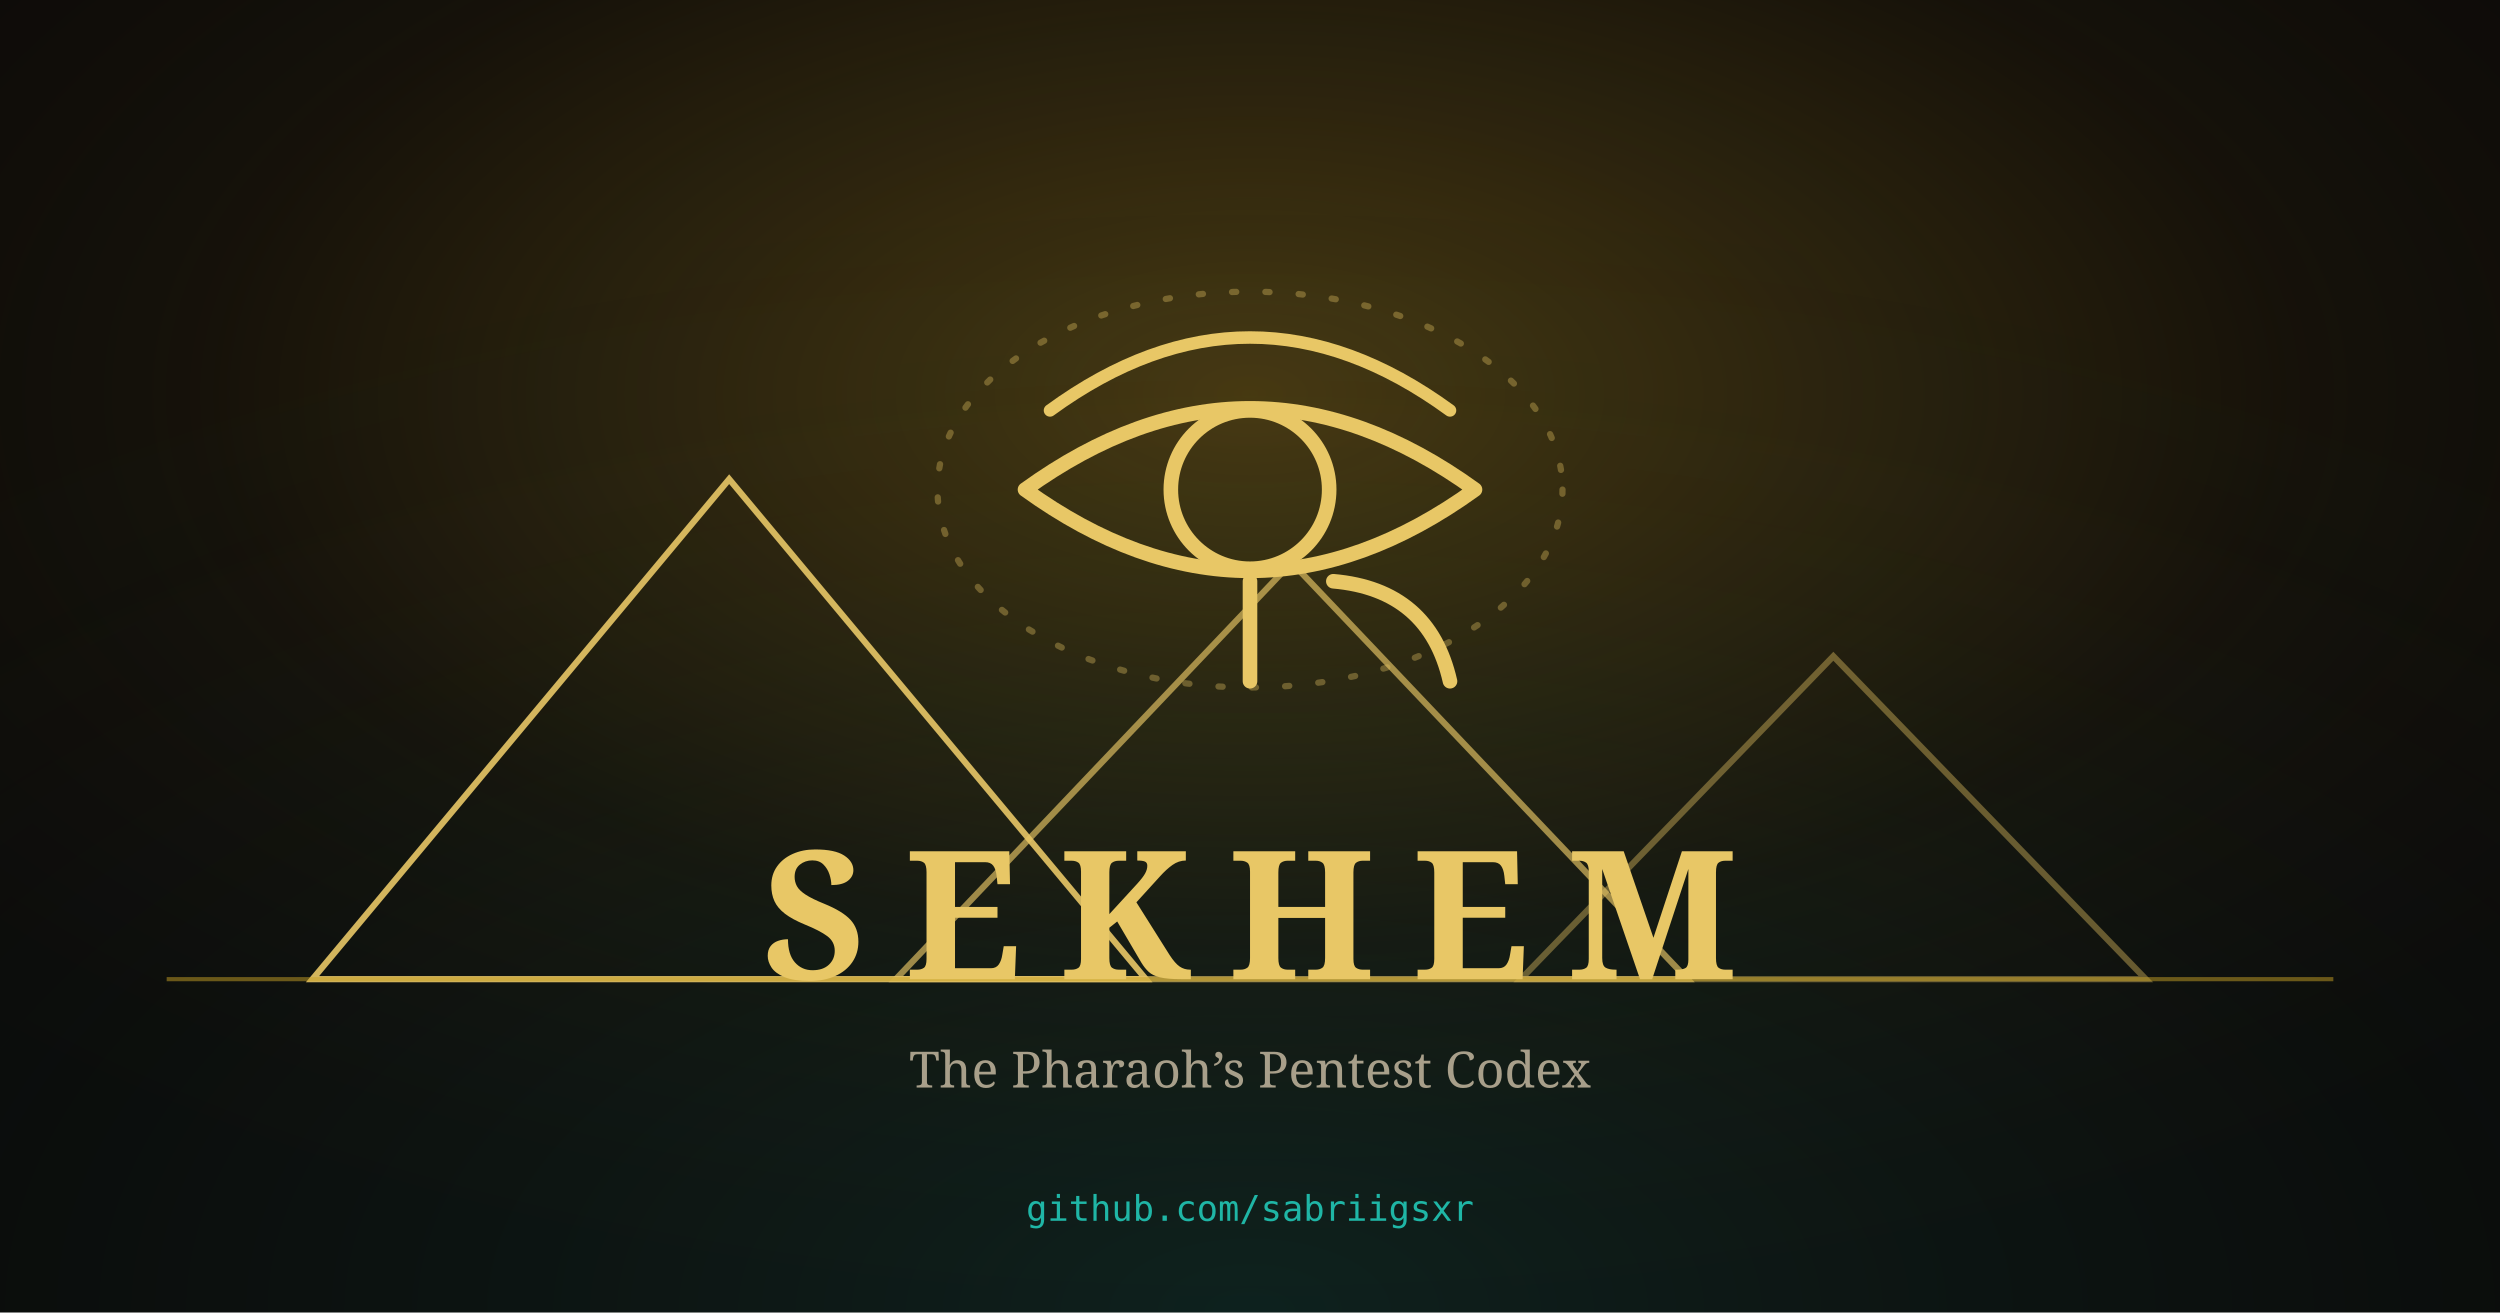
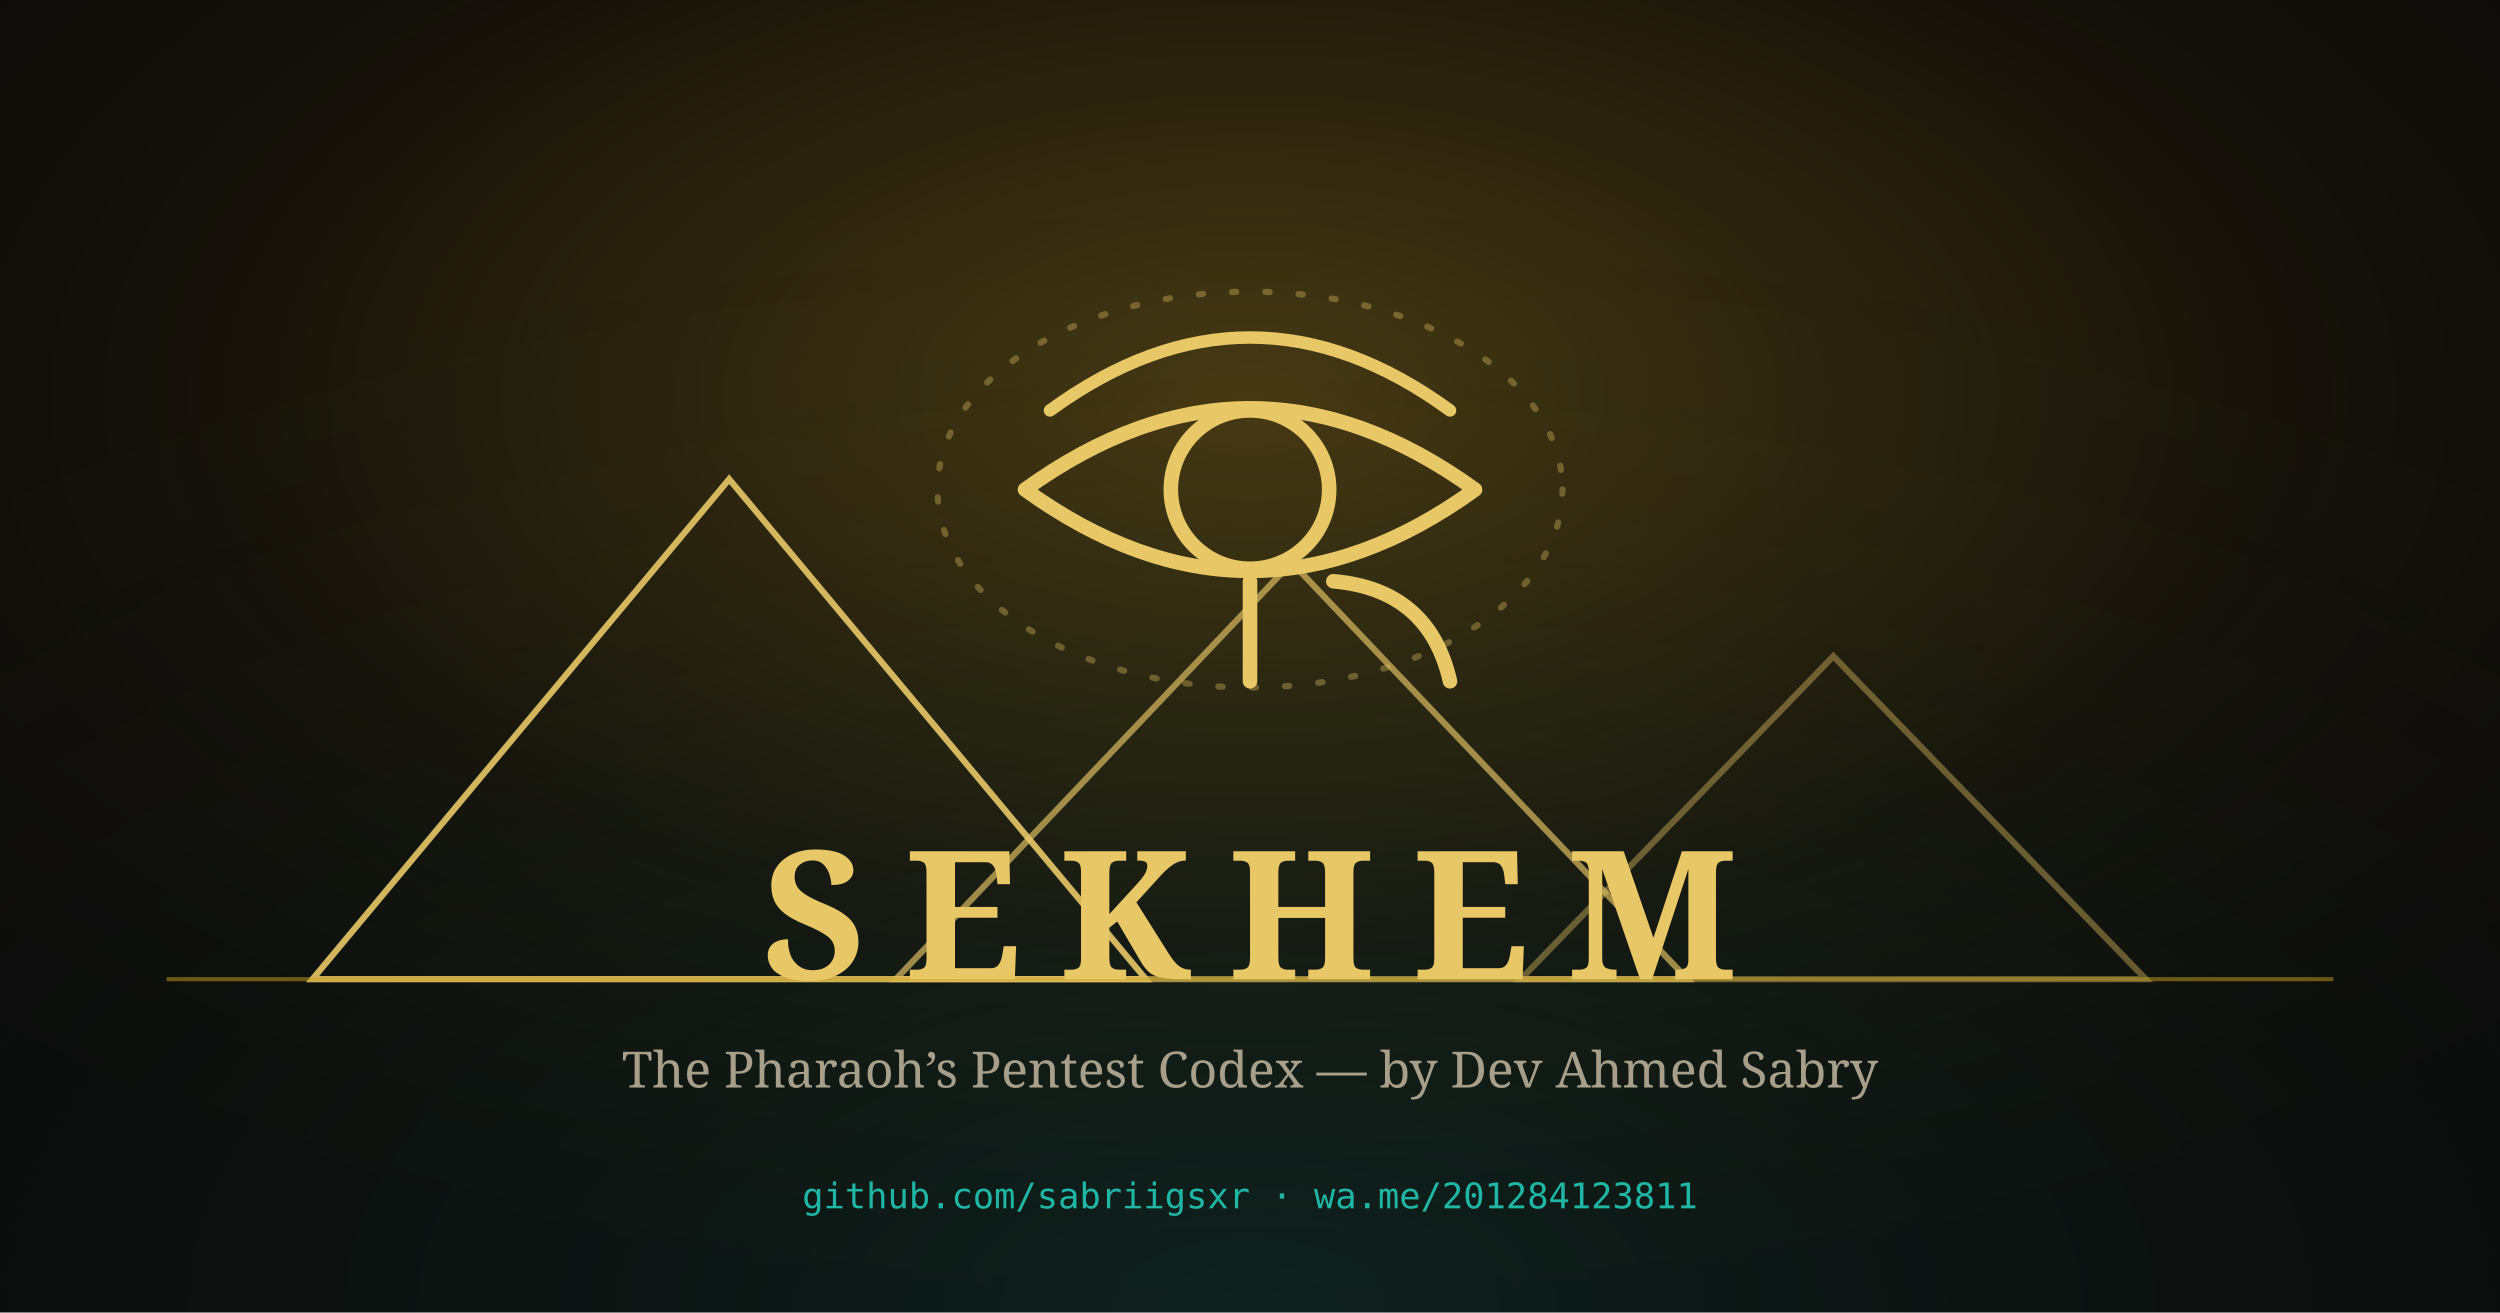
<svg xmlns="http://www.w3.org/2000/svg" viewBox="0 0 1200 630" width="1200" height="630">
  <defs>
    <radialGradient id="torch" cx="50%" cy="30%" r="75%">
      <stop offset="0" stop-color="#c9a227" stop-opacity="0.32" />
      <stop offset="0.55" stop-color="#c9a227" stop-opacity="0.06" />
      <stop offset="1" stop-color="#0b0908" stop-opacity="0" />
    </radialGradient>
    <radialGradient id="ground" cx="50%" cy="100%" r="90%">
      <stop offset="0" stop-color="#1fb6a6" stop-opacity="0.14" />
      <stop offset="1" stop-color="#0b0908" stop-opacity="0" />
    </radialGradient>
  </defs>
  <rect width="1200" height="630" fill="#0b0908" />
  <rect width="1200" height="630" fill="url(#torch)" />
  <rect width="1200" height="630" fill="url(#ground)" />
  <g stroke="#e8c766" stroke-opacity="0.9" fill="none" stroke-width="3">
    <path d="M150 470 L350 230 L550 470 Z" />
    <path d="M430 470 L620 270 L810 470 Z" stroke-opacity="0.65" />
    <path d="M730 470 L880 315 L1030 470 Z" stroke-opacity="0.4" />
  </g>
  <line x1="80" y1="470" x2="1120" y2="470" stroke="#c9a227" stroke-opacity="0.5" stroke-width="2" />
  <g transform="translate(600 235)" stroke="#e8c766" stroke-width="7" fill="none" stroke-linecap="round" stroke-linejoin="round">
    <ellipse cx="0" cy="0" rx="150" ry="95" stroke-opacity="0.35" stroke-width="3" stroke-dasharray="2 14" />
    <path d="M-108 0 Q0 -78 108 0 Q0 78 -108 0 Z" />
    <circle cx="0" cy="0" r="38" />
    <path d="M-96 -38 Q0 -108 96 -38" stroke-width="6" />
    <path d="M0 44 L0 92" />
    <path d="M40 44 q46 4 56 48" />
  </g>
  <text x="600" y="470" text-anchor="middle" font-family="Cinzel Decorative, Cinzel, serif" font-weight="900" font-size="86" fill="#e8c766" letter-spacing="18">SEKHEM</text>
-   <text x="600" y="522" text-anchor="middle" font-family="Spectral, serif" font-size="24" fill="#a89f8a">The Pharaoh’s Pentest Codex</text>
-   <text x="600" y="586" text-anchor="middle" font-family="JetBrains Mono, monospace" font-size="17" fill="#1fb6a6">github.com/sabriigsxr</text>
+   <text x="600" y="522" text-anchor="middle" font-family="Spectral, serif" font-size="24" fill="#a89f8a">The Pharaoh’s Pentest Codex — by Dev Ahmed Sabry</text>
+   <text x="600" y="580" text-anchor="middle" font-family="JetBrains Mono, monospace" font-size="17" fill="#1fb6a6">github.com/sabriigsxr · wa.me/201284123811</text>
</svg>
